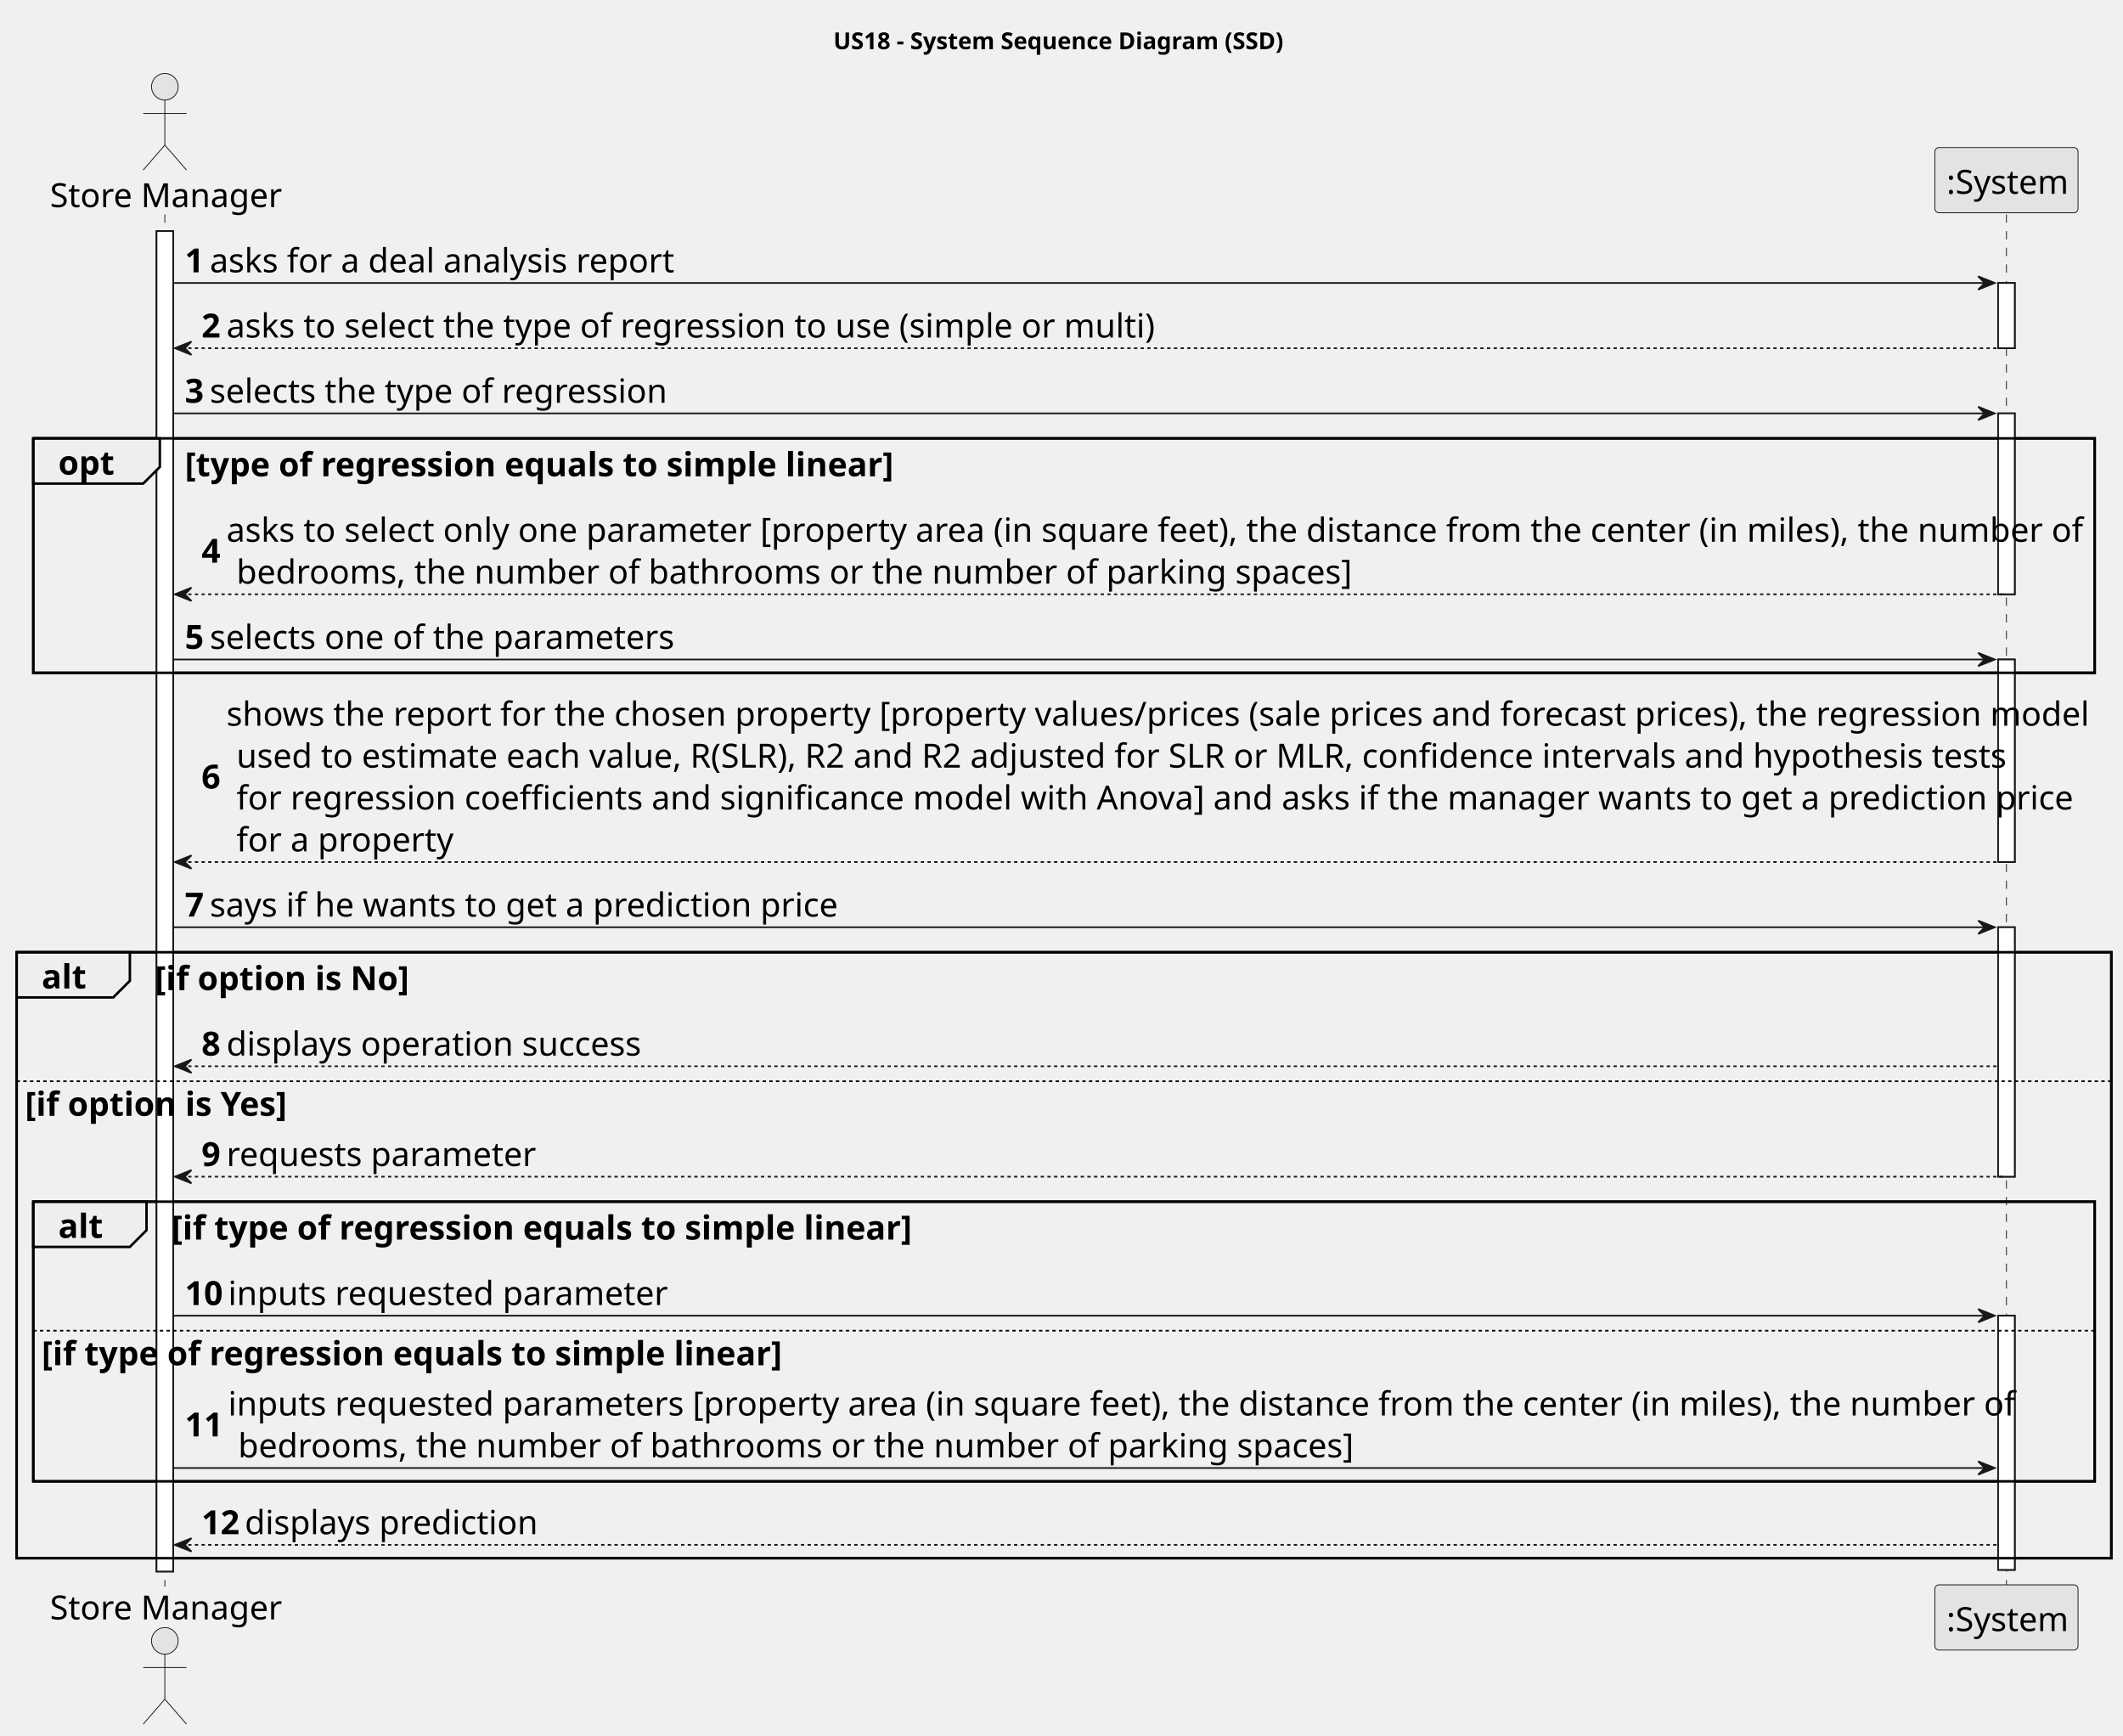
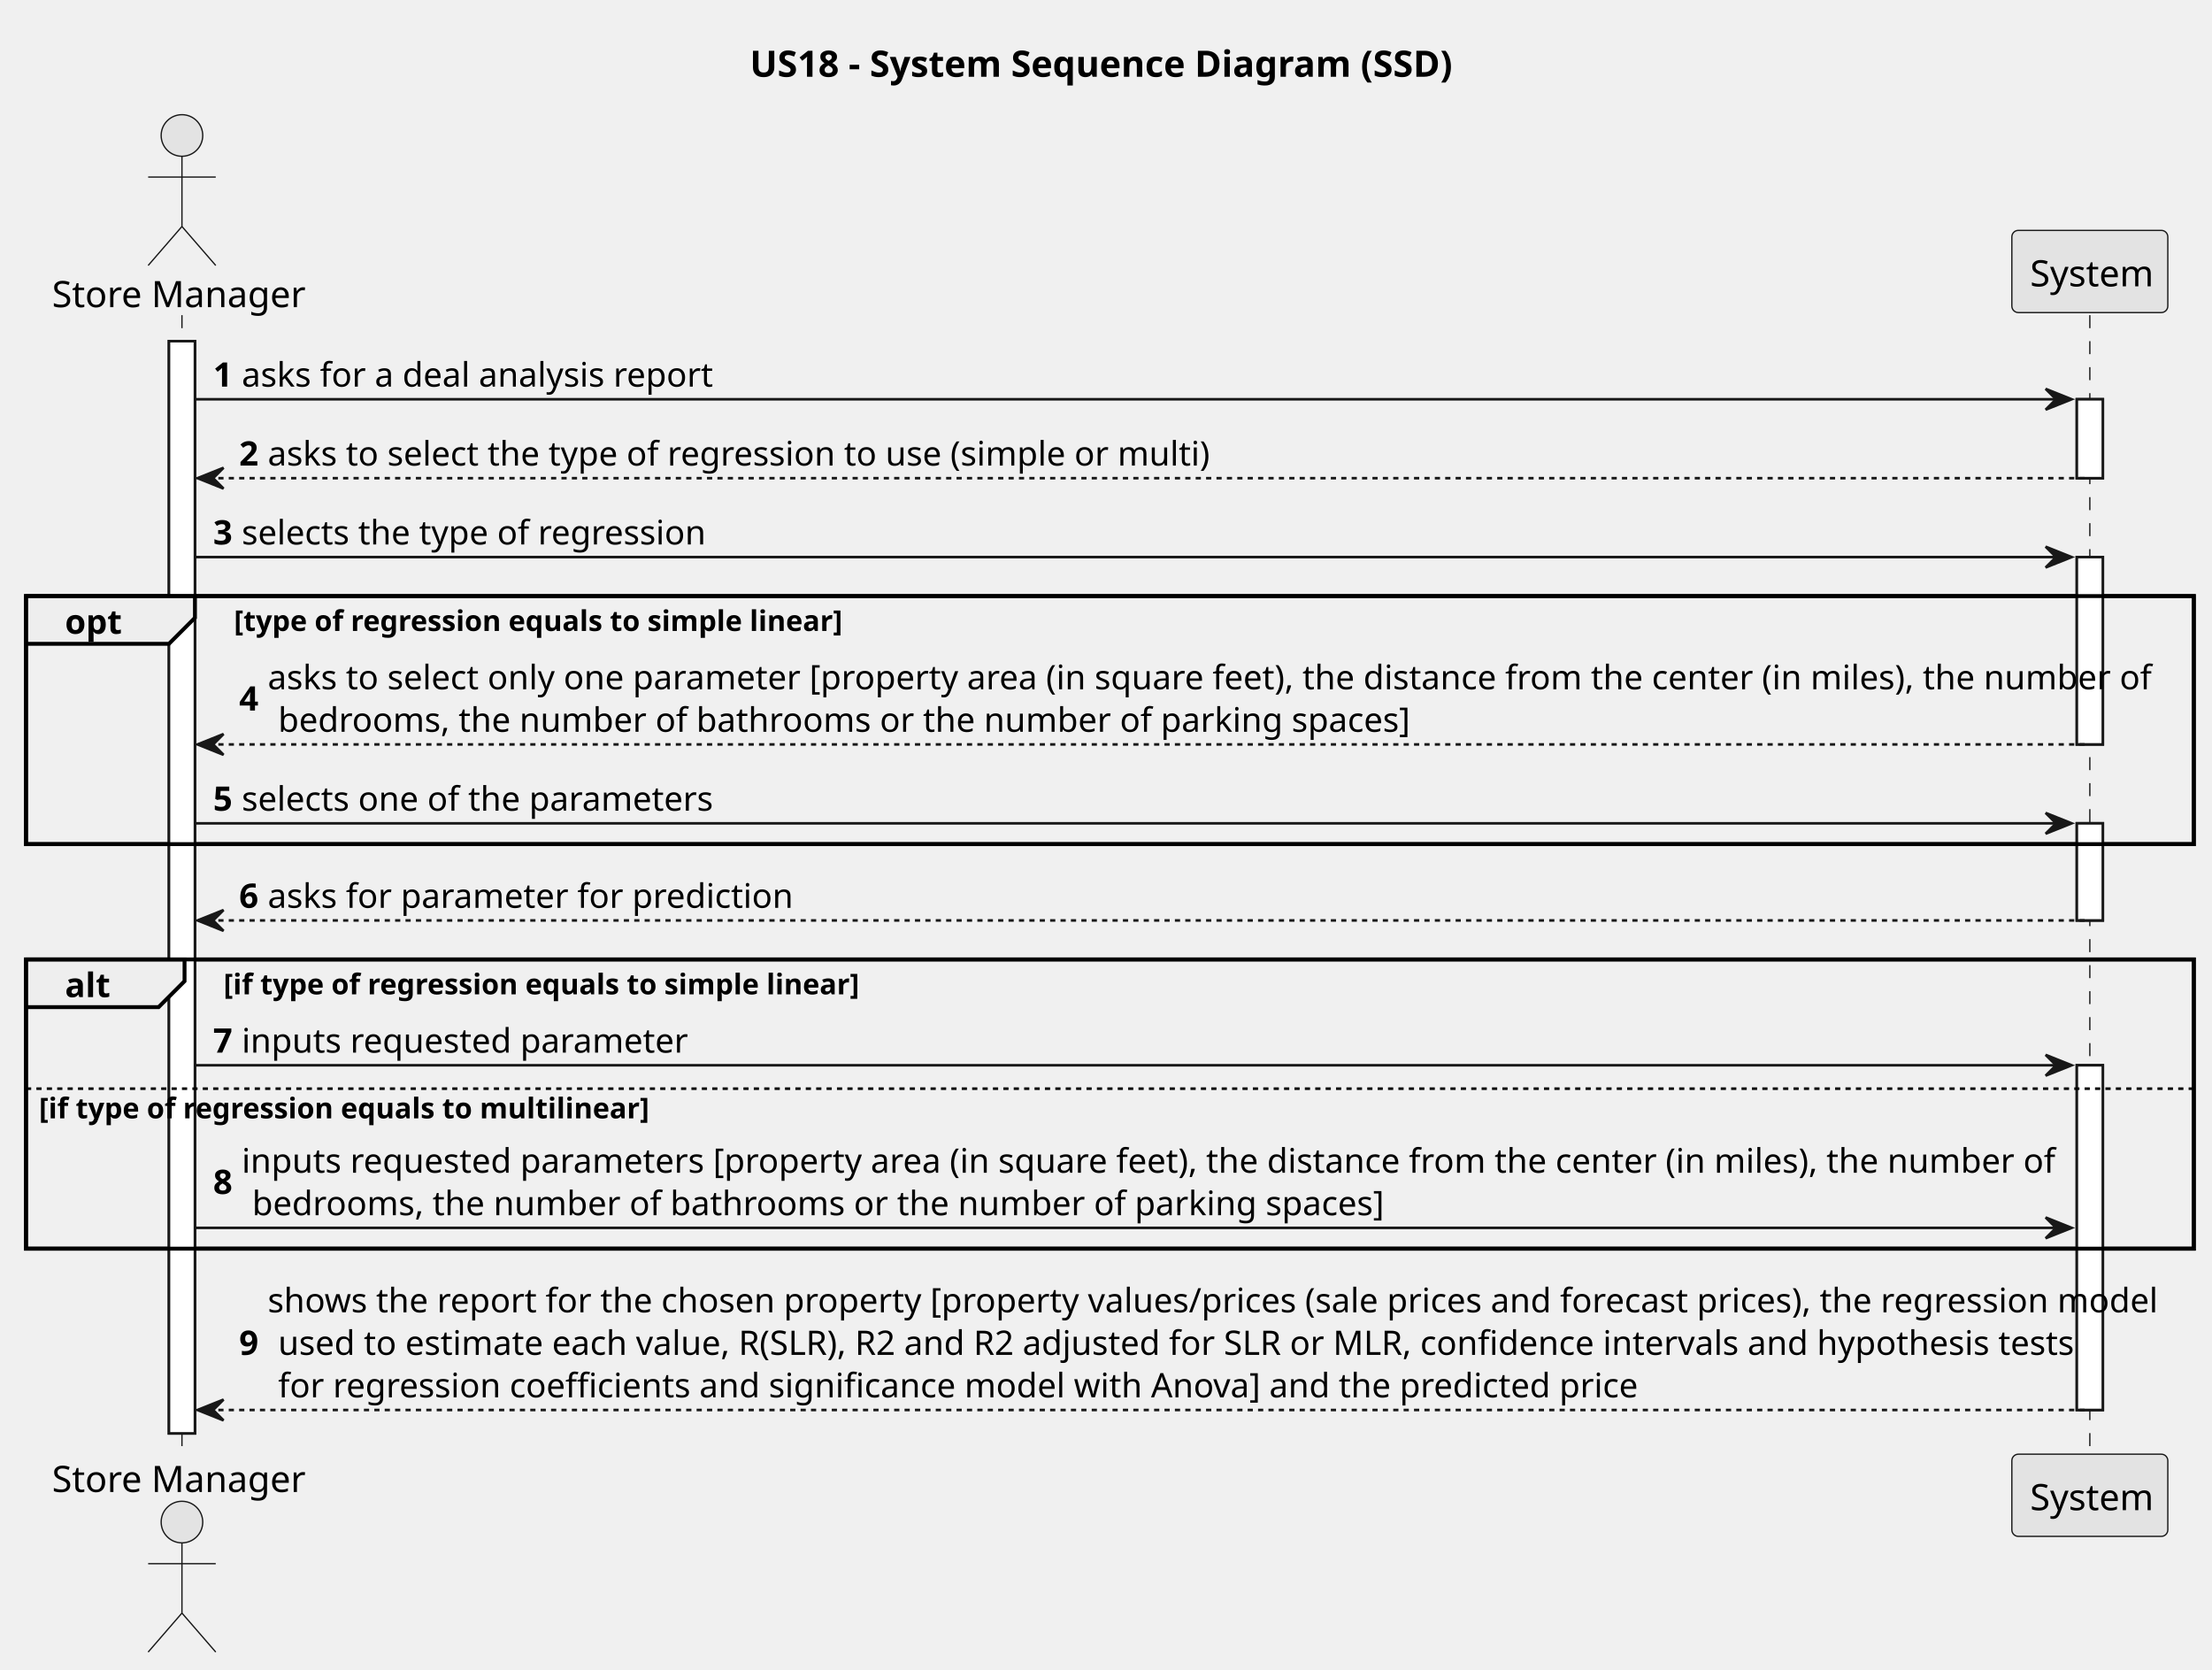
- <svg xmlns="http://www.w3.org/2000/svg" contentStyleType="text/css" height="1042px" preserveAspectRatio="none" style="width:1275px;height:1042px;background:#FFFFFF;" version="1.1" viewBox="0 0 1275 1042" width="1275px" zoomAndPan="magnify">
+ <svg xmlns="http://www.w3.org/2000/svg" contentStyleType="text/css" height="642px" preserveAspectRatio="none" style="width:851px;height:642px;background:#FFFFFF;" version="1.1" viewBox="0 0 851 642" width="851px" zoomAndPan="magnify">
  <defs />
  <g>
-     <text fill="#000000" font-family="sans-serif" font-size="14" font-weight="bold" lengthAdjust="spacing" textLength="276" x="500.5" y="29.533">US18 - System Sequence Diagram (SSD)</text>
-     <rect fill="#FFFFFF" height="804.906" style="stroke:#181818;stroke-width:1.0;" width="10" x="94" y="138.766" />
-     <rect fill="#FFFFFF" height="39.156" style="stroke:#181818;stroke-width:1.0;" width="10" x="1200" y="169.922" />
-     <rect fill="#FFFFFF" height="108.625" style="stroke:#181818;stroke-width:1.0;" width="10" x="1200" y="248.234" />
-     <rect fill="#FFFFFF" height="121.625" style="stroke:#181818;stroke-width:1.0;" width="10" x="1200" y="396.016" />
-     <rect fill="#FFFFFF" height="149.781" style="stroke:#181818;stroke-width:1.0;" width="10" x="1200" y="556.797" />
-     <rect fill="#FFFFFF" height="152.625" style="stroke:#181818;stroke-width:1.0;" width="10" x="1200" y="790.047" />
-     <rect fill="none" height="140.781" style="stroke:#000000;stroke-width:1.5;" width="1238" x="20" y="263.234" />
-     <rect fill="none" height="363.875" style="stroke:#000000;stroke-width:1.5;" width="1258" x="10" y="571.797" />
-     <rect fill="none" height="167.938" style="stroke:#000000;stroke-width:1.5;" width="1238" x="20" y="721.578" />
-     <line style="stroke:#181818;stroke-width:0.5;stroke-dasharray:5.0,5.0;" x1="99" x2="99" y1="128.766" y2="952.672" />
-     <line style="stroke:#181818;stroke-width:0.5;stroke-dasharray:5.0,5.0;" x1="1205" x2="1205" y1="128.766" y2="952.672" />
-     <text fill="#000000" font-family="sans-serif" font-size="20" lengthAdjust="spacing" textLength="132" x="30" y="124.371">Store Manager</text>
-     <ellipse cx="99" cy="52.109" fill="#E3E3E3" rx="8" ry="8" style="stroke:#181818;stroke-width:0.5;" />
-     <path d="M99,60.109 L99,87.109 M86,68.109 L112,68.109 M99,87.109 L86,102.109 M99,87.109 L112,102.109 " fill="none" style="stroke:#181818;stroke-width:0.5;" />
-     <text fill="#000000" font-family="sans-serif" font-size="20" lengthAdjust="spacing" textLength="132" x="30" y="972.434">Store Manager</text>
-     <ellipse cx="99" cy="985.328" fill="#E3E3E3" rx="8" ry="8" style="stroke:#181818;stroke-width:0.5;" />
-     <path d="M99,993.328 L99,1020.328 M86,1001.328 L112,1001.328 M99,1020.328 L86,1035.328 M99,1020.328 L112,1035.328 " fill="none" style="stroke:#181818;stroke-width:0.5;" />
-     <rect fill="#E3E3E3" height="39.156" rx="2.5" ry="2.5" style="stroke:#181818;stroke-width:0.5;" width="86" x="1162" y="88.609" />
-     <text fill="#000000" font-family="sans-serif" font-size="20" lengthAdjust="spacing" textLength="72" x="1169" y="116.371">:System</text>
-     <rect fill="#E3E3E3" height="39.156" rx="2.5" ry="2.5" style="stroke:#181818;stroke-width:0.5;" width="86" x="1162" y="951.672" />
-     <text fill="#000000" font-family="sans-serif" font-size="20" lengthAdjust="spacing" textLength="72" x="1169" y="979.434">:System</text>
-     <rect fill="#FFFFFF" height="804.906" style="stroke:#181818;stroke-width:1.0;" width="10" x="94" y="138.766" />
-     <rect fill="#FFFFFF" height="39.156" style="stroke:#181818;stroke-width:1.0;" width="10" x="1200" y="169.922" />
-     <rect fill="#FFFFFF" height="108.625" style="stroke:#181818;stroke-width:1.0;" width="10" x="1200" y="248.234" />
-     <rect fill="#FFFFFF" height="121.625" style="stroke:#181818;stroke-width:1.0;" width="10" x="1200" y="396.016" />
-     <rect fill="#FFFFFF" height="149.781" style="stroke:#181818;stroke-width:1.0;" width="10" x="1200" y="556.797" />
-     <rect fill="#FFFFFF" height="152.625" style="stroke:#181818;stroke-width:1.0;" width="10" x="1200" y="790.047" />
-     <polygon fill="#181818" points="1188,165.922,1198,169.922,1188,173.922,1192,169.922" style="stroke:#181818;stroke-width:1.0;" />
-     <line style="stroke:#181818;stroke-width:1.0;" x1="104" x2="1194" y1="169.922" y2="169.922" />
-     <text fill="#000000" font-family="sans-serif" font-size="20" font-weight="bold" lengthAdjust="spacing" textLength="11" x="111" y="163.527">1</text>
-     <text fill="#000000" font-family="sans-serif" font-size="20" lengthAdjust="spacing" textLength="266" x="126" y="163.527">asks for a deal analysis report</text>
-     <polygon fill="#181818" points="115,205.078,105,209.078,115,213.078,111,209.078" style="stroke:#181818;stroke-width:1.0;" />
-     <line style="stroke:#181818;stroke-width:1.0;stroke-dasharray:2.0,2.0;" x1="109" x2="1204" y1="209.078" y2="209.078" />
-     <text fill="#000000" font-family="sans-serif" font-size="20" font-weight="bold" lengthAdjust="spacing" textLength="11" x="121" y="202.684">2</text>
-     <text fill="#000000" font-family="sans-serif" font-size="20" lengthAdjust="spacing" textLength="526" x="136" y="202.684">asks to select the type of regression to use (simple or multi)</text>
-     <polygon fill="#181818" points="1188,244.234,1198,248.234,1188,252.234,1192,248.234" style="stroke:#181818;stroke-width:1.0;" />
-     <line style="stroke:#181818;stroke-width:1.0;" x1="104" x2="1194" y1="248.234" y2="248.234" />
-     <text fill="#000000" font-family="sans-serif" font-size="20" font-weight="bold" lengthAdjust="spacing" textLength="11" x="111" y="241.84">3</text>
-     <text fill="#000000" font-family="sans-serif" font-size="20" lengthAdjust="spacing" textLength="260" x="126" y="241.84">selects the type of regression</text>
-     <path d="M20,263.234 L96,263.234 L96,280.391 L86,290.391 L20,290.391 L20,263.234 " fill="#EEEEEE" style="stroke:#000000;stroke-width:1.5;" />
-     <rect fill="none" height="140.781" style="stroke:#000000;stroke-width:1.5;" width="1238" x="20" y="263.234" />
-     <text fill="#000000" font-family="sans-serif" font-size="20" font-weight="bold" lengthAdjust="spacing" textLength="31" x="35" y="284.996">opt</text>
-     <text fill="#000000" font-family="sans-serif" font-size="20" font-weight="bold" lengthAdjust="spacing" textLength="405" x="111" y="285.996">[type of regression equals to simple linear]</text>
-     <polygon fill="#181818" points="115,352.859,105,356.859,115,360.859,111,356.859" style="stroke:#181818;stroke-width:1.0;" />
-     <line style="stroke:#181818;stroke-width:1.0;stroke-dasharray:2.0,2.0;" x1="109" x2="1204" y1="356.859" y2="356.859" />
-     <text fill="#000000" font-family="sans-serif" font-size="20" font-weight="bold" lengthAdjust="spacing" textLength="11" x="121" y="337.887">4</text>
-     <text fill="#000000" font-family="sans-serif" font-size="20" lengthAdjust="spacing" textLength="1046" x="136" y="325.309">asks to select only one parameter [property area (in square feet), the distance from the center (in miles), the number of</text>
-     <text fill="#000000" font-family="sans-serif" font-size="20" lengthAdjust="spacing" textLength="616" x="142" y="350.465">bedrooms, the number of bathrooms or the number of parking spaces]</text>
-     <polygon fill="#181818" points="1188,392.016,1198,396.016,1188,400.016,1192,396.016" style="stroke:#181818;stroke-width:1.0;" />
-     <line style="stroke:#181818;stroke-width:1.0;" x1="104" x2="1194" y1="396.016" y2="396.016" />
-     <text fill="#000000" font-family="sans-serif" font-size="20" font-weight="bold" lengthAdjust="spacing" textLength="11" x="111" y="389.621">5</text>
-     <text fill="#000000" font-family="sans-serif" font-size="20" lengthAdjust="spacing" textLength="263" x="126" y="389.621">selects one of the parameters</text>
-     <polygon fill="#181818" points="115,513.641,105,517.641,115,521.641,111,517.641" style="stroke:#181818;stroke-width:1.0;" />
-     <line style="stroke:#181818;stroke-width:1.0;stroke-dasharray:2.0,2.0;" x1="109" x2="1204" y1="517.641" y2="517.641" />
-     <text fill="#000000" font-family="sans-serif" font-size="20" font-weight="bold" lengthAdjust="spacing" textLength="11" x="121" y="473.512">6</text>
-     <text fill="#000000" font-family="sans-serif" font-size="20" lengthAdjust="spacing" textLength="1051" x="136" y="435.777">shows the report for the chosen property [property values/prices (sale prices and forecast prices), the regression model</text>
-     <text fill="#000000" font-family="sans-serif" font-size="20" lengthAdjust="spacing" textLength="1025" x="142" y="460.934">used to estimate each value, R(SLR), R2 and R2 adjusted for SLR or MLR, confidence intervals and hypothesis tests</text>
-     <text fill="#000000" font-family="sans-serif" font-size="20" lengthAdjust="spacing" textLength="1027" x="142" y="486.09">for regression coefficients and significance model with Anova] and asks if the manager wants to get a prediction price</text>
-     <text fill="#000000" font-family="sans-serif" font-size="20" lengthAdjust="spacing" textLength="121" x="142" y="511.246">for a property</text>
-     <polygon fill="#181818" points="1188,552.797,1198,556.797,1188,560.797,1192,556.797" style="stroke:#181818;stroke-width:1.0;" />
-     <line style="stroke:#181818;stroke-width:1.0;" x1="104" x2="1194" y1="556.797" y2="556.797" />
-     <text fill="#000000" font-family="sans-serif" font-size="20" font-weight="bold" lengthAdjust="spacing" textLength="11" x="111" y="550.402">7</text>
-     <text fill="#000000" font-family="sans-serif" font-size="20" lengthAdjust="spacing" textLength="356" x="126" y="550.402">says if he wants to get a prediction price</text>
-     <path d="M10,571.797 L78,571.797 L78,588.953 L68,598.953 L10,598.953 L10,571.797 " fill="#EEEEEE" style="stroke:#000000;stroke-width:1.5;" />
-     <rect fill="none" height="363.875" style="stroke:#000000;stroke-width:1.5;" width="1258" x="10" y="571.797" />
-     <text fill="#000000" font-family="sans-serif" font-size="20" font-weight="bold" lengthAdjust="spacing" textLength="23" x="25" y="593.559">alt</text>
-     <text fill="#000000" font-family="sans-serif" font-size="20" font-weight="bold" lengthAdjust="spacing" textLength="146" x="93" y="594.559">[if option is No]</text>
-     <polygon fill="#181818" points="115,636.266,105,640.266,115,644.266,111,640.266" style="stroke:#181818;stroke-width:1.0;" />
-     <line style="stroke:#181818;stroke-width:1.0;stroke-dasharray:2.0,2.0;" x1="109" x2="1199" y1="640.266" y2="640.266" />
-     <text fill="#000000" font-family="sans-serif" font-size="20" font-weight="bold" lengthAdjust="spacing" textLength="11" x="121" y="633.871">8</text>
-     <text fill="#000000" font-family="sans-serif" font-size="20" lengthAdjust="spacing" textLength="236" x="136" y="633.871">displays operation success</text>
-     <line style="stroke:#000000;stroke-width:1.0;stroke-dasharray:2.0,2.0;" x1="10" x2="1268" y1="649.266" y2="649.266" />
-     <text fill="#000000" font-family="sans-serif" font-size="20" font-weight="bold" lengthAdjust="spacing" textLength="155" x="15" y="670.027">[if option is Yes]</text>
-     <polygon fill="#181818" points="115,702.578,105,706.578,115,710.578,111,706.578" style="stroke:#181818;stroke-width:1.0;" />
-     <line style="stroke:#181818;stroke-width:1.0;stroke-dasharray:2.0,2.0;" x1="109" x2="1204" y1="706.578" y2="706.578" />
-     <text fill="#000000" font-family="sans-serif" font-size="20" font-weight="bold" lengthAdjust="spacing" textLength="11" x="121" y="700.184">9</text>
-     <text fill="#000000" font-family="sans-serif" font-size="20" lengthAdjust="spacing" textLength="173" x="136" y="700.184">requests parameter</text>
-     <path d="M20,721.578 L88,721.578 L88,738.734 L78,748.734 L20,748.734 L20,721.578 " fill="#EEEEEE" style="stroke:#000000;stroke-width:1.5;" />
-     <rect fill="none" height="167.938" style="stroke:#000000;stroke-width:1.5;" width="1238" x="20" y="721.578" />
-     <text fill="#000000" font-family="sans-serif" font-size="20" font-weight="bold" lengthAdjust="spacing" textLength="23" x="35" y="743.34">alt</text>
-     <text fill="#000000" font-family="sans-serif" font-size="20" font-weight="bold" lengthAdjust="spacing" textLength="423" x="103" y="744.34">[if type of regression equals to simple linear]</text>
-     <polygon fill="#181818" points="1188,786.047,1198,790.047,1188,794.047,1192,790.047" style="stroke:#181818;stroke-width:1.0;" />
-     <line style="stroke:#181818;stroke-width:1.0;" x1="104" x2="1194" y1="790.047" y2="790.047" />
-     <text fill="#000000" font-family="sans-serif" font-size="20" font-weight="bold" lengthAdjust="spacing" textLength="22" x="111" y="783.652">10</text>
-     <text fill="#000000" font-family="sans-serif" font-size="20" lengthAdjust="spacing" textLength="242" x="137" y="783.652">inputs requested parameter</text>
-     <line style="stroke:#000000;stroke-width:1.0;stroke-dasharray:2.0,2.0;" x1="20" x2="1258" y1="799.047" y2="799.047" />
-     <text fill="#000000" font-family="sans-serif" font-size="20" font-weight="bold" lengthAdjust="spacing" textLength="423" x="25" y="819.809">[if type of regression equals to simple linear]</text>
-     <polygon fill="#181818" points="1188,877.516,1198,881.516,1188,885.516,1192,881.516" style="stroke:#181818;stroke-width:1.0;" />
-     <line style="stroke:#181818;stroke-width:1.0;" x1="104" x2="1194" y1="881.516" y2="881.516" />
-     <text fill="#000000" font-family="sans-serif" font-size="20" font-weight="bold" lengthAdjust="spacing" textLength="22" x="111" y="862.543">11</text>
-     <text fill="#000000" font-family="sans-serif" font-size="20" lengthAdjust="spacing" textLength="1000" x="137" y="849.965">inputs requested parameters [property area (in square feet), the distance from the center (in miles), the number of</text>
-     <text fill="#000000" font-family="sans-serif" font-size="20" lengthAdjust="spacing" textLength="616" x="143" y="875.121">bedrooms, the number of bathrooms or the number of parking spaces]</text>
-     <polygon fill="#181818" points="115,923.672,105,927.672,115,931.672,111,927.672" style="stroke:#181818;stroke-width:1.0;" />
-     <line style="stroke:#181818;stroke-width:1.0;stroke-dasharray:2.0,2.0;" x1="109" x2="1199" y1="927.672" y2="927.672" />
-     <text fill="#000000" font-family="sans-serif" font-size="20" font-weight="bold" lengthAdjust="spacing" textLength="22" x="121" y="921.277">12</text>
-     <text fill="#000000" font-family="sans-serif" font-size="20" lengthAdjust="spacing" textLength="162" x="147" y="921.277">displays prediction</text>
+     <rect fill="none" height="27.609" id="_title" style="stroke:none;stroke-width:1.0;" width="286" x="283.5" y="10" />
+     <text fill="#000000" font-family="sans-serif" font-size="14" font-weight="bold" lengthAdjust="spacing" textLength="276" x="288.5" y="29.533">US18 - System Sequence Diagram (SSD)</text>
+     <rect fill="#FFFFFF" height="420.109" style="stroke:#181818;stroke-width:1.0;" width="10" x="65" y="131.219" />
+     <rect fill="#FFFFFF" height="30.352" style="stroke:#181818;stroke-width:1.0;" width="10" x="799" y="153.57" />
+     <rect fill="#FFFFFF" height="72.055" style="stroke:#181818;stroke-width:1.0;" width="10" x="799" y="214.273" />
+     <rect fill="#FFFFFF" height="37.352" style="stroke:#181818;stroke-width:1.0;" width="10" x="799" y="316.68" />
+     <rect fill="#FFFFFF" height="132.594" style="stroke:#181818;stroke-width:1.0;" width="10" x="799" y="409.734" />
+     <rect fill="none" height="95.406" style="stroke:#000000;stroke-width:1.5;" width="834" x="10" y="229.273" />
+     <rect fill="none" height="111.242" style="stroke:#000000;stroke-width:1.5;" width="834" x="10" y="369.031" />
+     <line style="stroke:#181818;stroke-width:0.5;stroke-dasharray:5.0,5.0;" x1="70" x2="70" y1="121.219" y2="560.328" />
+     <line style="stroke:#181818;stroke-width:0.5;stroke-dasharray:5.0,5.0;" x1="804" x2="804" y1="121.219" y2="560.328" />
+     <text fill="#000000" font-family="sans-serif" font-size="14" lengthAdjust="spacing" textLength="94" x="20" y="118.143">Store Manager</text>
+     <ellipse cx="70" cy="52.109" fill="#E3E3E3" rx="8" ry="8" style="stroke:#181818;stroke-width:0.5;" />
+     <path d="M70,60.109 L70,87.109 M57,68.109 L83,68.109 M70,87.109 L57,102.109 M70,87.109 L83,102.109 " fill="none" style="stroke:#181818;stroke-width:0.5;" />
+     <text fill="#000000" font-family="sans-serif" font-size="14" lengthAdjust="spacing" textLength="94" x="20" y="573.861">Store Manager</text>
+     <ellipse cx="70" cy="585.438" fill="#E3E3E3" rx="8" ry="8" style="stroke:#181818;stroke-width:0.5;" />
+     <path d="M70,593.438 L70,620.438 M57,601.438 L83,601.438 M70,620.438 L57,635.438 M70,620.438 L83,635.438 " fill="none" style="stroke:#181818;stroke-width:0.5;" />
+     <rect fill="#E3E3E3" height="31.609" rx="2.5" ry="2.5" style="stroke:#181818;stroke-width:0.5;" width="60" x="774" y="88.609" />
+     <text fill="#000000" font-family="sans-serif" font-size="14" lengthAdjust="spacing" textLength="46" x="781" y="110.143">System</text>
+     <rect fill="#E3E3E3" height="31.609" rx="2.5" ry="2.5" style="stroke:#181818;stroke-width:0.5;" width="60" x="774" y="559.328" />
+     <text fill="#000000" font-family="sans-serif" font-size="14" lengthAdjust="spacing" textLength="46" x="781" y="580.861">System</text>
+     <rect fill="#FFFFFF" height="420.109" style="stroke:#181818;stroke-width:1.0;" width="10" x="65" y="131.219" />
+     <rect fill="#FFFFFF" height="30.352" style="stroke:#181818;stroke-width:1.0;" width="10" x="799" y="153.57" />
+     <rect fill="#FFFFFF" height="72.055" style="stroke:#181818;stroke-width:1.0;" width="10" x="799" y="214.273" />
+     <rect fill="#FFFFFF" height="37.352" style="stroke:#181818;stroke-width:1.0;" width="10" x="799" y="316.68" />
+     <rect fill="#FFFFFF" height="132.594" style="stroke:#181818;stroke-width:1.0;" width="10" x="799" y="409.734" />
+     <polygon fill="#181818" points="787,149.57,797,153.57,787,157.57,791,153.57" style="stroke:#181818;stroke-width:1.0;" />
+     <line style="stroke:#181818;stroke-width:1.0;" x1="75" x2="793" y1="153.57" y2="153.57" />
+     <text fill="#000000" font-family="sans-serif" font-size="13" font-weight="bold" lengthAdjust="spacing" textLength="7" x="82" y="148.714">1</text>
+     <text fill="#000000" font-family="sans-serif" font-size="13" lengthAdjust="spacing" textLength="174" x="93" y="148.714">asks for a deal analysis report</text>
+     <polygon fill="#181818" points="86,179.922,76,183.922,86,187.922,82,183.922" style="stroke:#181818;stroke-width:1.0;" />
+     <line style="stroke:#181818;stroke-width:1.0;stroke-dasharray:2.0,2.0;" x1="80" x2="803" y1="183.922" y2="183.922" />
+     <text fill="#000000" font-family="sans-serif" font-size="13" font-weight="bold" lengthAdjust="spacing" textLength="7" x="92" y="179.065">2</text>
+     <text fill="#000000" font-family="sans-serif" font-size="13" lengthAdjust="spacing" textLength="348" x="103" y="179.065">asks to select the type of regression to use (simple or multi)</text>
+     <polygon fill="#181818" points="787,210.273,797,214.273,787,218.273,791,214.273" style="stroke:#181818;stroke-width:1.0;" />
+     <line style="stroke:#181818;stroke-width:1.0;" x1="75" x2="793" y1="214.273" y2="214.273" />
+     <text fill="#000000" font-family="sans-serif" font-size="13" font-weight="bold" lengthAdjust="spacing" textLength="7" x="82" y="209.417">3</text>
+     <text fill="#000000" font-family="sans-serif" font-size="13" lengthAdjust="spacing" textLength="171" x="93" y="209.417">selects the type of regression</text>
+     <path d="M10,229.273 L75,229.273 L75,237.625 L65,247.625 L10,247.625 L10,229.273 " fill="#EEEEEE" style="stroke:#000000;stroke-width:1.5;" />
+     <rect fill="none" height="95.406" style="stroke:#000000;stroke-width:1.5;" width="834" x="10" y="229.273" />
+     <text fill="#000000" font-family="sans-serif" font-size="13" font-weight="bold" lengthAdjust="spacing" textLength="20" x="25" y="243.769">opt</text>
+     <text fill="#000000" font-family="sans-serif" font-size="11" font-weight="bold" lengthAdjust="spacing" textLength="240" x="90" y="242.692">[type of regression equals to simple linear]</text>
+     <polygon fill="#181818" points="86,282.328,76,286.328,86,290.328,82,286.328" style="stroke:#181818;stroke-width:1.0;" />
+     <line style="stroke:#181818;stroke-width:1.0;stroke-dasharray:2.0,2.0;" x1="80" x2="803" y1="286.328" y2="286.328" />
+     <text fill="#000000" font-family="sans-serif" font-size="13" font-weight="bold" lengthAdjust="spacing" textLength="7" x="92" y="273.296">4</text>
+     <text fill="#000000" font-family="sans-serif" font-size="13" lengthAdjust="spacing" textLength="685" x="103" y="265.12">asks to select only one parameter [property area (in square feet), the distance from the center (in miles), the number of</text>
+     <text fill="#000000" font-family="sans-serif" font-size="13" lengthAdjust="spacing" textLength="403" x="107" y="281.472">bedrooms, the number of bathrooms or the number of parking spaces]</text>
+     <polygon fill="#181818" points="787,312.68,797,316.68,787,320.68,791,316.68" style="stroke:#181818;stroke-width:1.0;" />
+     <line style="stroke:#181818;stroke-width:1.0;" x1="75" x2="793" y1="316.68" y2="316.68" />
+     <text fill="#000000" font-family="sans-serif" font-size="13" font-weight="bold" lengthAdjust="spacing" textLength="7" x="82" y="311.823">5</text>
+     <text fill="#000000" font-family="sans-serif" font-size="13" lengthAdjust="spacing" textLength="172" x="93" y="311.823">selects one of the parameters</text>
+     <polygon fill="#181818" points="86,350.031,76,354.031,86,358.031,82,354.031" style="stroke:#181818;stroke-width:1.0;" />
+     <line style="stroke:#181818;stroke-width:1.0;stroke-dasharray:2.0,2.0;" x1="80" x2="803" y1="354.031" y2="354.031" />
+     <text fill="#000000" font-family="sans-serif" font-size="13" font-weight="bold" lengthAdjust="spacing" textLength="7" x="92" y="349.175">6</text>
+     <text fill="#000000" font-family="sans-serif" font-size="13" lengthAdjust="spacing" textLength="186" x="103" y="349.175">asks for parameter for prediction</text>
+     <path d="M10,369.031 L71,369.031 L71,377.383 L61,387.383 L10,387.383 L10,369.031 " fill="#EEEEEE" style="stroke:#000000;stroke-width:1.5;" />
+     <rect fill="none" height="111.242" style="stroke:#000000;stroke-width:1.5;" width="834" x="10" y="369.031" />
+     <text fill="#000000" font-family="sans-serif" font-size="13" font-weight="bold" lengthAdjust="spacing" textLength="16" x="25" y="383.526">alt</text>
+     <text fill="#000000" font-family="sans-serif" font-size="11" font-weight="bold" lengthAdjust="spacing" textLength="250" x="86" y="382.45">[if type of regression equals to simple linear]</text>
+     <polygon fill="#181818" points="787,405.734,797,409.734,787,413.734,791,409.734" style="stroke:#181818;stroke-width:1.0;" />
+     <line style="stroke:#181818;stroke-width:1.0;" x1="75" x2="793" y1="409.734" y2="409.734" />
+     <text fill="#000000" font-family="sans-serif" font-size="13" font-weight="bold" lengthAdjust="spacing" textLength="7" x="82" y="404.878">7</text>
+     <text fill="#000000" font-family="sans-serif" font-size="13" lengthAdjust="spacing" textLength="158" x="93" y="404.878">inputs requested parameter</text>
+     <line style="stroke:#000000;stroke-width:1.0;stroke-dasharray:2.0,2.0;" x1="10" x2="844" y1="418.734" y2="418.734" />
+     <text fill="#000000" font-family="sans-serif" font-size="11" font-weight="bold" lengthAdjust="spacing" textLength="240" x="15" y="430.153">[if type of regression equals to  multilinear]</text>
+     <polygon fill="#181818" points="787,468.273,797,472.273,787,476.273,791,472.273" style="stroke:#181818;stroke-width:1.0;" />
+     <line style="stroke:#181818;stroke-width:1.0;" x1="75" x2="793" y1="472.273" y2="472.273" />
+     <text fill="#000000" font-family="sans-serif" font-size="13" font-weight="bold" lengthAdjust="spacing" textLength="7" x="82" y="459.241">8</text>
+     <text fill="#000000" font-family="sans-serif" font-size="13" lengthAdjust="spacing" textLength="653" x="93" y="451.065">inputs requested parameters [property area (in square feet), the distance from the center (in miles), the number of</text>
+     <text fill="#000000" font-family="sans-serif" font-size="13" lengthAdjust="spacing" textLength="403" x="97" y="467.417">bedrooms, the number of bathrooms or the number of parking spaces]</text>
+     <polygon fill="#181818" points="86,538.328,76,542.328,86,546.328,82,542.328" style="stroke:#181818;stroke-width:1.0;" />
+     <line style="stroke:#181818;stroke-width:1.0;stroke-dasharray:2.0,2.0;" x1="80" x2="803" y1="542.328" y2="542.328" />
+     <text fill="#000000" font-family="sans-serif" font-size="13" font-weight="bold" lengthAdjust="spacing" textLength="7" x="92" y="521.12">9</text>
+     <text fill="#000000" font-family="sans-serif" font-size="13" lengthAdjust="spacing" textLength="685" x="103" y="504.769">shows the report for the chosen property [property values/prices (sale prices and forecast prices), the regression model</text>
+     <text fill="#000000" font-family="sans-serif" font-size="13" lengthAdjust="spacing" textLength="673" x="107" y="521.12">used to estimate each value, R(SLR), R2 and R2 adjusted for SLR or MLR, confidence intervals and hypothesis tests</text>
+     <text fill="#000000" font-family="sans-serif" font-size="13" lengthAdjust="spacing" textLength="489" x="107" y="537.472">for regression coefficients and significance model with Anova] and the predicted price</text>
  </g>
</svg>
